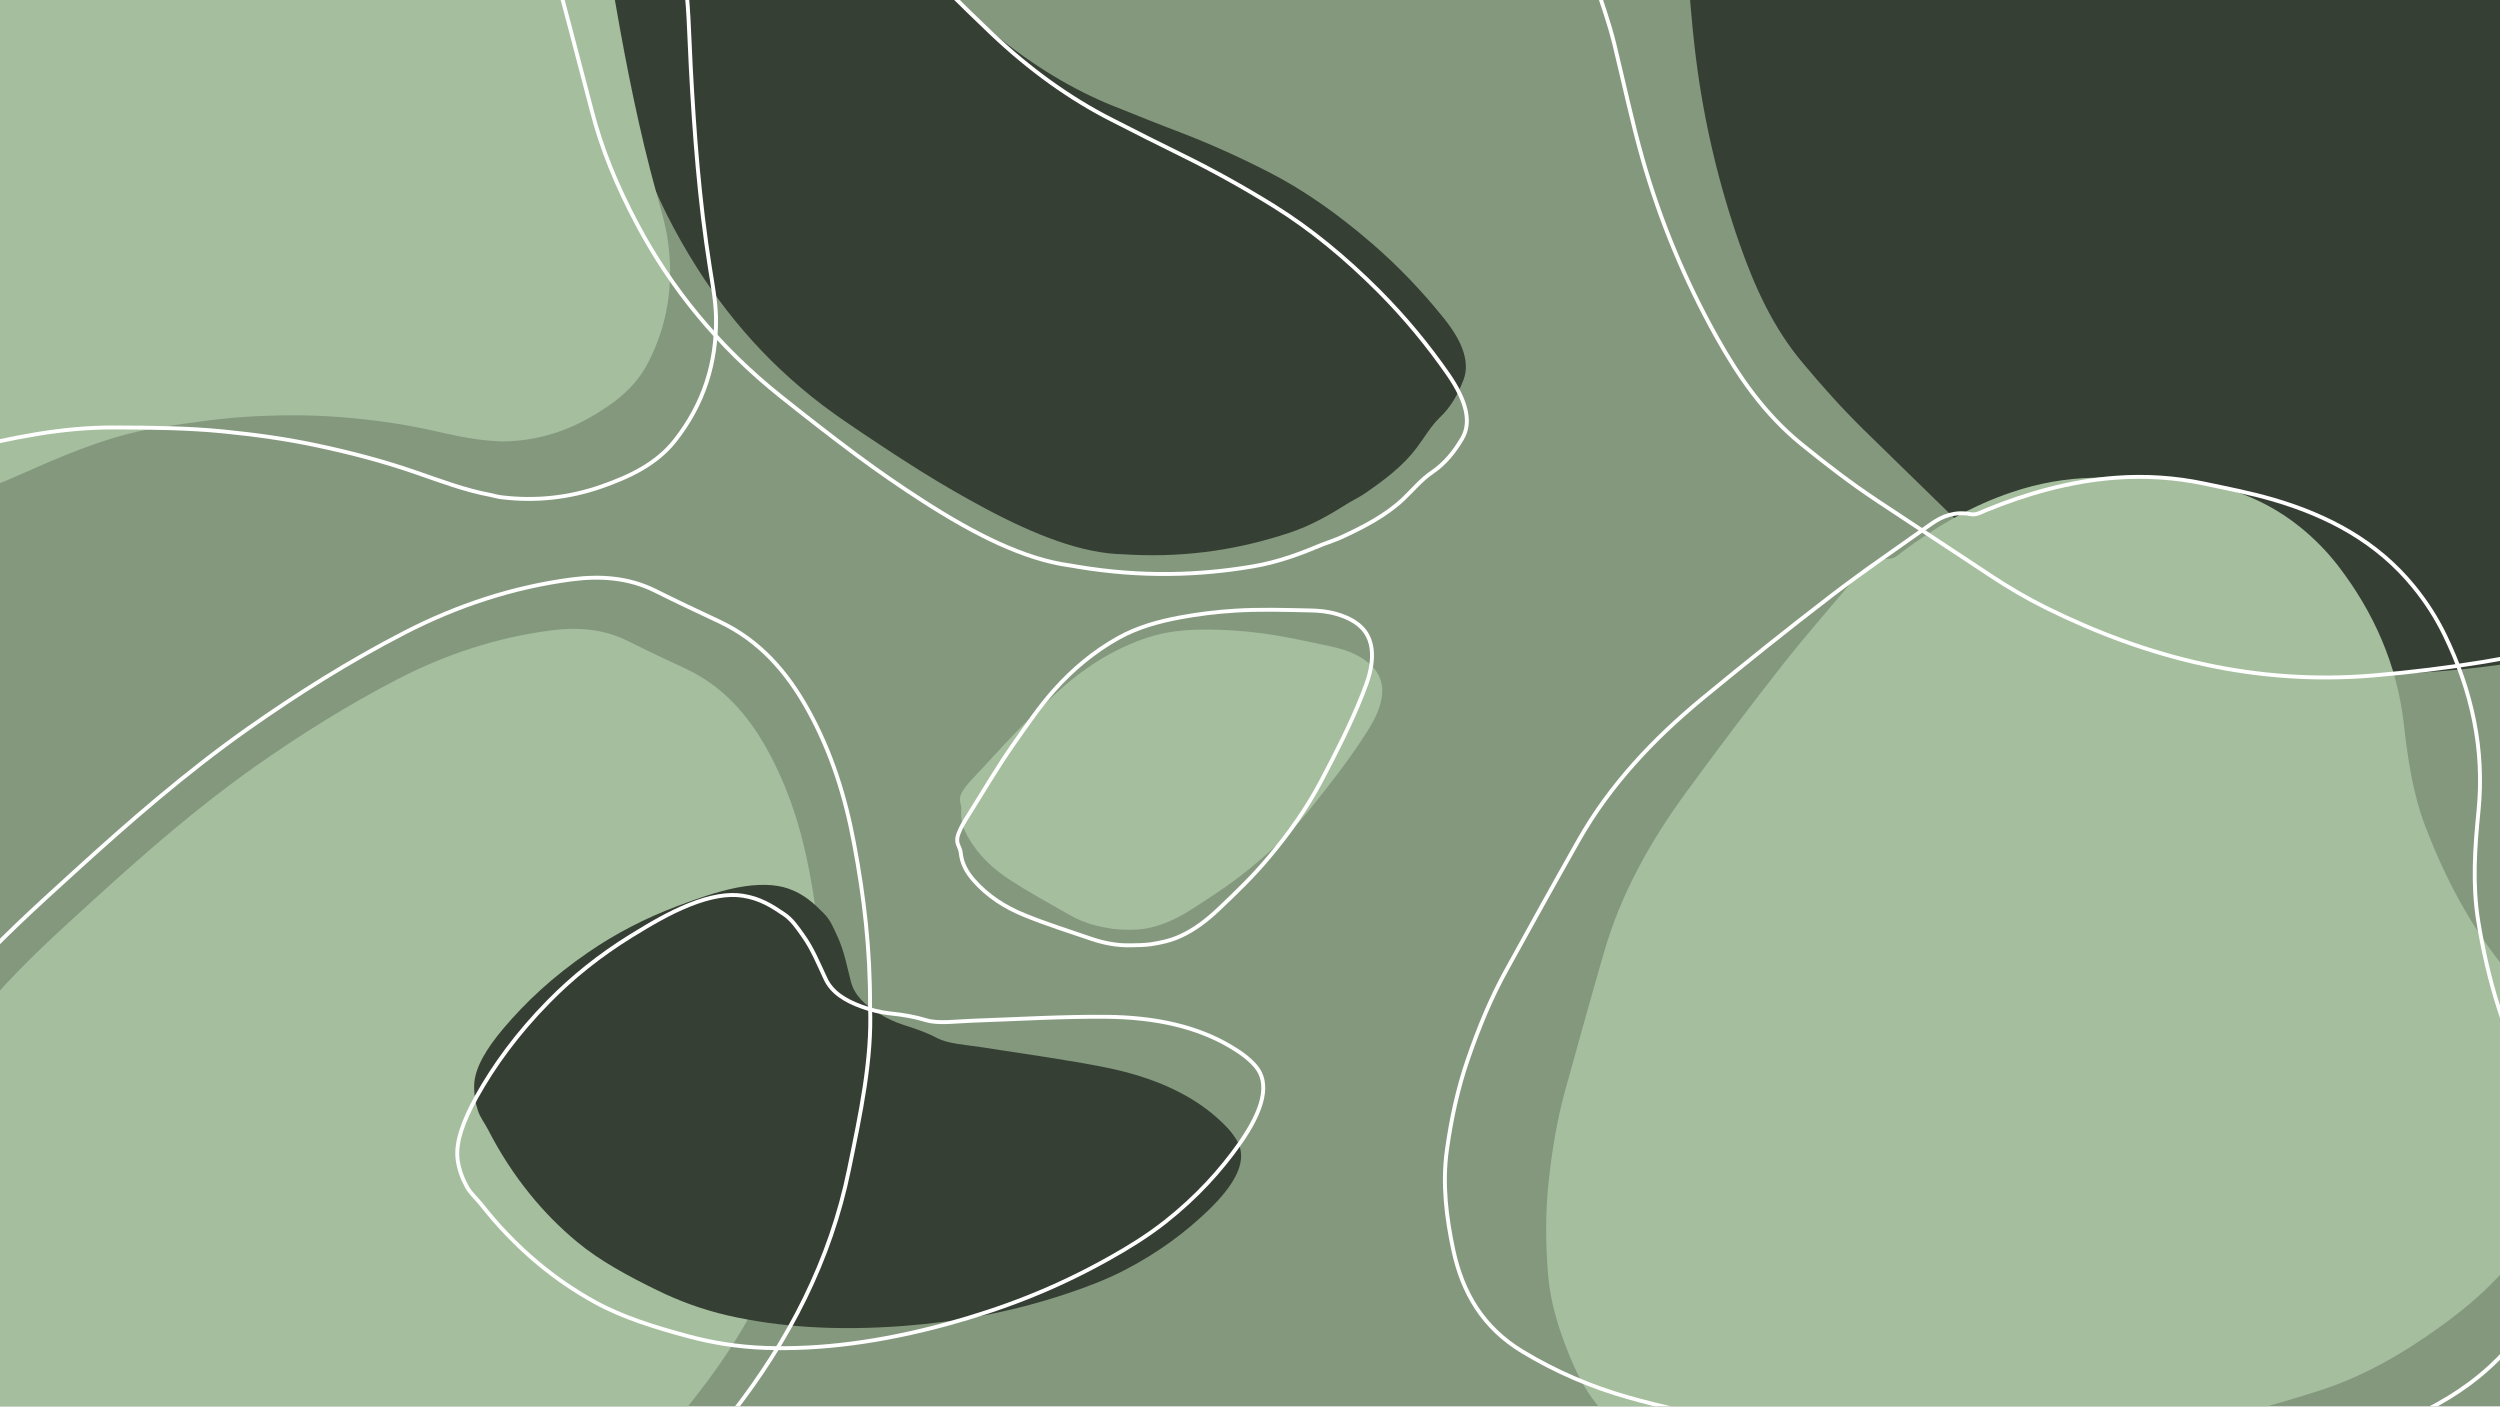
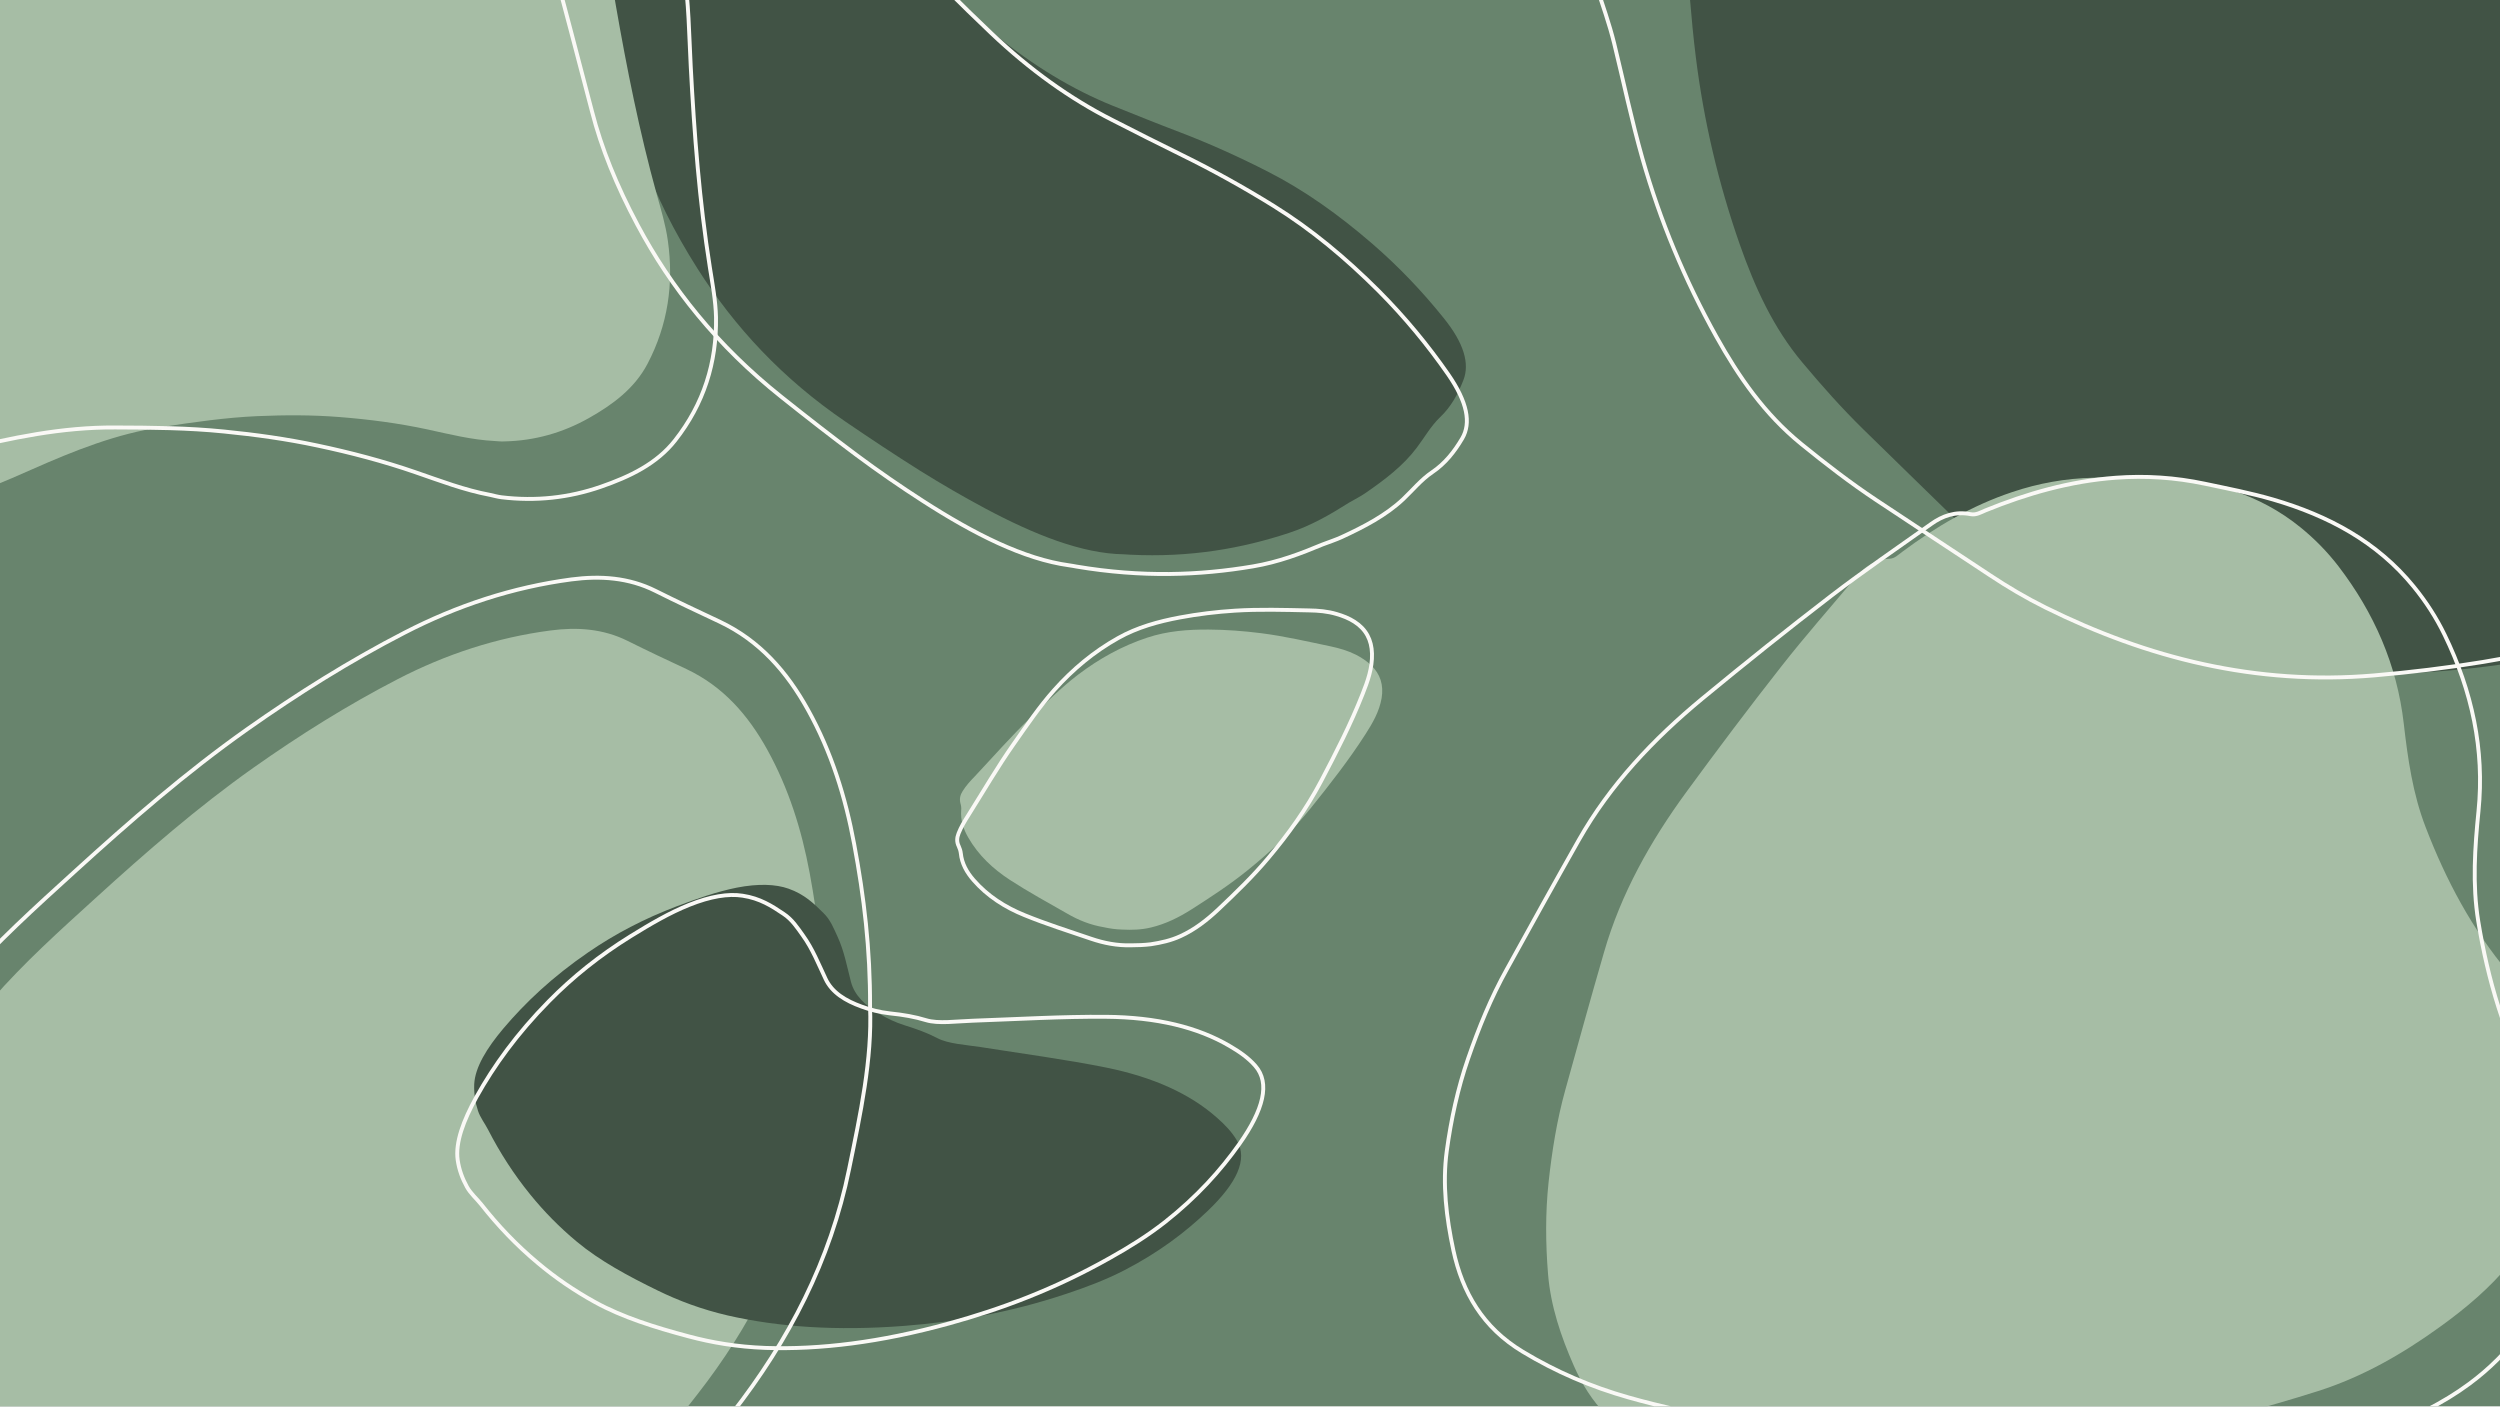
<svg xmlns="http://www.w3.org/2000/svg" xmlns:xlink="http://www.w3.org/1999/xlink" version="1.1" id="Layer_1" x="0px" y="0px" viewBox="0 0 1920 1080" style="enable-background:new 0 0 1920 1080;" xml:space="preserve">
  <style type="text/css">
- 	.st0{fill:#84987E;}
- 	.st1{clip-path:url(#SVGID_00000139258847964739165870000013123805348905870505_);}
- 	.st2{fill:#A5BE9E;}
- 	.st3{fill:#363F34;}
- 	.st4{fill:none;stroke:#FFFFFF;stroke-width:3;stroke-miterlimit:10;}
+ 	.st0{display:none;}
+ 	.st1{display:inline;}
+ 	.st2{fill:#D0DCC7;}
+ 	.st3{fill:#A6BDA5;}
+ 	.st4{display:inline;fill:#68846D;}
+ 	.st5{display:inline;fill:#415345;}
+ 	.st6{display:inline;fill:#EBEDE2;}
+ 	.st7{display:inline;fill:#FAF9F6;}
+ 	.st8{fill:#68846D;}
+ 	.st9{clip-path:url(#SVGID_00000101063690987461292070000009374343317798854840_);}
+ 	.st10{fill:#415345;}
+ 	.st11{fill:none;stroke:#FAF9F6;stroke-width:3;stroke-miterlimit:10;}
</style>
-   <g id="Vetores">
-     <g id="BG_00000126298053143673215640000008129802544689481620_">
-       <rect class="st0" width="1920" height="1080" />
+   <g id="Paleta" class="st0">
+     <g class="st1">
+       <rect x="2729.3" y="182" class="st2" width="91" height="91" />
+     </g>
+     <g class="st1">
+       <rect x="2729.3" y="273" class="st3" width="91" height="91" />
+     </g>
+     <rect x="2729.3" y="364" class="st4" width="91" height="91" />
+     <rect x="2729.3" y="455" class="st5" width="91" height="91" />
+     <rect x="2729.6" y="91" class="st6" width="91" height="91" />
+     <rect x="2729.3" class="st7" width="91" height="91" />
+   </g>
+   <g id="Vetores_00000009554608889600018870000013074079077260079777_">
+     <g id="BG_00000164480496075012615370000006846032780829640330_">
+       <rect class="st8" width="1920" height="1080" />
    </g>
    <g>
      <g>
        <defs>
          <rect id="SVGID_1_" width="1920" height="1080" />
        </defs>
-         <clipPath id="SVGID_00000093164841022236853100000009502511218945033888_">
+         <clipPath id="SVGID_00000062892560639235096730000002001362826505599656_">
          <use xlink:href="#SVGID_1_" style="overflow:visible;" />
        </clipPath>
-         <g style="clip-path:url(#SVGID_00000093164841022236853100000009502511218945033888_);">
-           <path class="st2" d="M632.8,784.5c1.5,36.9-6.8,75.5-14.7,114.3c-13.1,64.2-42.4,120.6-82.3,171.8      c-27.4,35.1-54.9,70-87.7,100.4c-42.7,39.6-87.7,76-139.2,103.8c-18.7,10.1-38.5,16.7-58.9,22.6c-31.6,9.1-63.1,18.6-95.2,25.9      c-18.4,4.2-37.1,5.8-55.7,7.6c-20.4,2-40.8,2.8-61.4,0.9c-32-3-59.7-15.4-82.7-37.6c-29.6-28.6-50.5-62.9-63-102.2      c-10.8-33.9-19.1-68.4-25.3-103.4c-3.7-20.8-3.2-42,1.1-62.9c0.9-4.5,1.8-9.2,4.2-13.2c4.3-7.4,6.2-15.2,7.2-23.7      c3.1-26.6,11.9-51.6,21.9-76.3C-76.9,858.3-44,811.2-5.9,767.3c24.4-28,51.8-52.6,79.2-77.5c38.9-35.4,78.5-69.9,121.5-100.3      c35.4-25,72.1-48,110.6-67.9c36.9-19.1,76.1-32,117.4-37.4c20.3-2.7,40.3-1.4,59.2,8c15,7.5,30.1,14.6,45.3,21.7      c28.1,13.3,47.2,35.2,62,61.9c16.4,29.7,26.3,61.3,32.5,94.5C628.6,707.2,633,744,632.8,784.5z" />
-           <path class="st3" d="M1036.1,386c-14.2,9-28.9,17.6-46.2,23.3c-36.1,11.9-75.7,19-122.1,16.7c-1.6-0.1-3.3-0.2-4.8-0.3      c-32-0.5-68.5-15-106.7-35.4c-16.6-8.9-33.2-18.5-49.7-28.8c-19.1-12-38.1-24.6-57-37.5C601,291,564,251,535.5,206      c-17.8-28.1-31.5-55.6-41-82.2c-14-39.5-28.5-79.1-42.8-118.7c-14.8-40.8-23.8-79.4-27.2-115.8c-3.4-36-8.3-72.8-10.9-108.5      c-2.3-30.5-0.7-58.8,4.2-85.2c2.4-13.2,4.8-26.4,7.1-39.7c3.1-18.2,9.7-33.8,21.3-45.5c7.1-7.2,15.7-12.9,27.4-15.5      c19.7-4.4,45.3,9.7,64.5,35.7c7.9,10.6,12.7,20.9,16.3,30.9c9.8,27.3,17.7,53.9,21.3,78.9c5.8,40.4,22.9,83.6,51.2,129.5      C646.2-98.4,669-67,696-36.3c20.3,23.1,44,43,67.9,62.6c29.6,24.2,59.9,42.5,90.9,55c17.3,6.9,34.5,13.9,51.7,20.4      c22.2,8.5,44.5,18.5,67.2,30.1c28.1,14.3,54.4,33.1,80,55.2c20.6,17.8,38.7,36.9,55,57.2c15.7,19.4,20.1,35.1,15.2,47.7      c-4.2,10.9-9.7,20.8-17.9,28.5c-7.1,6.8-12,15.6-17.9,23.4c-10.5,14-24.6,24.6-39.2,34.7C1044.9,381.3,1040.4,383.5,1036.1,386z      " />
-           <path class="st2" d="M379.9,338.7c-17.6-0.9-34.6-5.2-51.6-8.9c-22.3-4.8-44.7-7.7-67.4-9.5c-21.1-1.7-42.3-1.6-63.4-0.7      c-24.3,1.1-48.4,4.6-72.4,8.2c-35.5,5.2-68.3,18.4-100.8,32.8c-40.1,17.9-81.1,33.5-124,43.6c-13.7,3.2-27.7,5-41.9,5      c-18.1,0-33.2-6.8-45.1-20.4c-3.7-4.2-5.1-9.3-6.8-14.6c-4.1-13-2-25.6,0.7-38.3c0.3-1.5,0.7-3.1,1-4.7      c7.9-41.6,19.8-82.2,31.8-122.7c12.3-41.6,33.7-78.3,60.7-112.1c28.1-35.3,59-68,91.4-99.3c30-28.9,61.9-55.6,95.3-80.4      c16.8-12.5,35.3-22.4,53.5-32.8c33.6-19.2,68.3-36.2,103.2-52.9c16.6-7.9,33.3-16,51.4-19.9c24.4-5.3,48.8-4.8,72.8,2.1      c20.6,5.9,37,18.1,50,34.9c19.9,25.5,32.5,54.5,41,85.5c6.3,23.1,9.5,46.7,13.6,70.2c8.5,48.8,18.2,97.4,31.4,145.2      c3.3,11.8,6.9,23.6,8.6,35.8c4.7,33.1,0,64.8-15.6,94.6c-10,19-26.7,31.3-44.9,41.6c-20.2,11.4-41.8,17.5-65,18      C384.8,339.2,382.3,338.8,379.9,338.7z" />
-           <path class="st3" d="M1989.6-35.2c18.6,0,37.1,0,55.7,0c64.7,0,124.3,18.1,179.8,50.8c27.2,16.1,53.3,33.7,75.1,57      c21.8,23.4,36.5,50.6,42.4,81.9c6.4,34.4,0,67.3-15.1,98.4c-14.4,29.5-32.7,56.6-53.9,81.6c-26.4,31.2-56.1,59.3-88.6,84.2      c-28.5,21.9-61,36.5-94.5,48.9c-58.7,21.8-119.1,36.4-181.1,44.3c-50.6,6.4-101.4,7.4-152.2,4.3c-82.7-5-154.9-37.5-220.2-86.9      c-12.4-9.4-24.1-19.7-35.3-30.6c-23.6-23.1-47.3-46-70.9-69.2c-16.4-16.1-31.7-33.3-46.5-51c-22.6-26.9-36.7-58.2-48.2-90.9      c-16.3-46.7-27.6-94.5-33.7-143.7c-3.8-30.2-5.6-60.5-8.3-90.8c-1.4-15.5-4.3-30.8-6.7-46.2c-4.3-27.1-2.8-54.1,2.2-80.8      c8.6-46.7,18.8-93,35.3-137.7c12.9-35.2,31.3-67.2,55.7-95.7c15.4-18,33.1-33,54.6-43.2c43-20.4,87-38.2,133.7-48.3      c38.4-8.4,77.1-15.9,116.8-12.6c3.7,0.3,7.4,0,10.9-1.4c22.3-8.8,43.8-4.7,64.7,4.8c13.9,6.4,26.3,15.1,37.7,25.5      c22.5,20.5,32.8,46.2,33.5,76.2c0.7,27.2-4.9,53.8-9.2,80.5c-6.2,38.3-24.9,71.1-43.6,104.1c-9.1,16.1-18.8,31.9-28,48.1      c-19.6,34.5-15.7,68.3,3.5,101.4c4.3,7.4,11,11.9,18.9,14.8c25.9,9.3,52.7,15.2,80.1,18C1899.1-35.2,1944.4-36.1,1989.6-35.2z" />
-           <path class="st2" d="M1424.2,1125c-24.2,0-48.4,0.8-72.6-0.2c-27.2-1.2-53.8-6.1-79.8-14.8c-31-10.4-50.4-32.2-63.1-61.1      c-9.9-22.5-17.8-45.8-19.8-70.4c-1.9-23.4-2.1-46.9,0.4-70.4c2.6-24,6.4-47.9,12.9-71.2c9.8-35.2,19.5-70.5,29.7-105.6      c13-45.1,35.7-85.4,63.2-123c23.8-32.5,48-64.7,72.9-96.4c18.4-23.5,38.2-45.9,57.4-68.8c6.7-8,14.9-13.5,25.8-14      c3.9-0.1,6.6-3,9.6-5.2c26-19.4,53.7-35.7,84.6-46c20.2-6.8,40.9-10.5,62.2-11c16.4-0.4,32.8-1.2,49.3-0.3      c40.5,2.1,78.1,12.5,110.1,38.6c10.7,8.7,20.3,18.5,28.8,29.5c27.5,35.9,45.1,75.8,50.3,121.1c3.1,26.9,6.9,53.9,16.8,79.5      c15.5,40.4,35.5,78.1,63.4,111.5c15.7,18.9,29.9,38.7,38.5,62.2c7.6,20.8,9.2,41.8,5.5,63.4c-6.1,36.1-19.3,69.2-42.5,97.7      c-15.3,18.8-33.9,34.5-53.6,48.7c-29,21-59.8,38.7-94.1,49.6c-40.9,13-82.5,23.8-124.5,32.5c-22.6,4.7-45.1,10.2-68.1,13.2      c-24.2,3.2-48.4,6.9-72.8,9.3C1484.7,1126.4,1454.4,1124.3,1424.2,1125z" />
-           <path class="st2" d="M847.7,712.1c-10.2-1.7-19.4-5.4-28-10.4c-14.9-8.5-29.9-16.7-44.2-26c-13-8.5-24.1-18.9-31.9-32.5      c-3.7-6.4-6-13.3-5.4-21c0.2-1.8-0.1-3.6-0.6-5.3c-0.9-3.5-0.1-6.5,1.7-9.3c2.6-4.2,5.9-7.8,9.3-11.3      c14.2-15.1,27.8-30.7,42.7-45c11.9-11.4,23.5-23.1,36.6-33.1c16.2-12.3,33.8-22.1,53.2-28.5c15.4-5.1,31.2-6.3,47.2-6.2      c13.5,0.1,26.9,1.1,40.3,2.8c18,2.3,35.6,6.4,53.3,10.1c6.6,1.4,13.2,3.3,19.4,6.4c4.3,2.2,8.2,4.8,11.6,8      c7.3,6.9,9.8,15.4,8.2,25.3c-1.8,10.4-6.9,19.2-12.5,27.9c-12.7,19.8-27.2,38.3-41.9,56.6c-14.3,17.9-30.8,33.5-48.7,47.9      c-13.6,11-28.2,20.5-42.9,29.9c-9.6,6.1-19.8,11.2-31.1,13.9c-7.4,1.8-14.8,2-22.3,1.6C857,713.8,852.2,713.1,847.7,712.1z" />
-           <path class="st3" d="M643.3,719.5c5,10.8,7.2,22.8,10.2,34.4c2.7,10.6,11.1,18.4,22,24.8c5.8,3.4,12,6.5,19.5,8.8      c9,2.8,17.5,5.9,24.9,9.8c8.4,4.4,21.8,5.1,33.6,6.9c32.2,5.1,65.3,9.5,96.1,15.7c36.4,7.4,64.4,20.3,84.8,38.3      c6.2,5.4,11.7,11.1,15.6,17.8c8.5,14.5-0.3,32.7-22.3,53.8c-17.2,16.5-37.8,32.1-64.1,45.7c-14.5,7.5-29.5,13.1-44.8,18.2      c-44.7,14.9-85.4,21.5-124.6,24.6c-52.1,4-96.6,0.8-135.2-8c-20.2-4.7-37.7-11.3-53.7-19.1c-23-11.2-44.8-23-62.2-37.5      c-13.5-11.2-25.3-23.3-35.7-36.1c-12.8-15.7-23.5-32.4-32.5-49.9c-2.5-4.9-6.1-9.4-7.8-14.6c-2.1-6.4-3.2-13.2-2.9-20.5      c0.7-13,9.6-27.5,22.3-42.6c16.9-20,37.8-39.8,65.4-58.7c20.5-14.1,42.9-25.8,67.9-35.3c15.6-5.9,31-11.3,46.1-14.3      c16.5-3.2,29.8-2.7,39.7,0.8c12.2,4.3,19.6,11.5,26.8,18.7C637.8,706.4,640.3,713,643.3,719.5z" />
-           <path class="st4" d="M376.5,380.1c-19.8-3.7-38.5-10.9-57.4-17.4c-24.6-8.5-49.7-15.1-75.2-20.5c-23.8-5.1-47.8-8.4-71.9-10.8      c-27.7-2.8-55.6-3-83.4-3.1c-41.1-0.3-80.3,8-119.2,17.6c-48.2,12-96.9,21.5-147.1,25c-16.1,1.1-32.2,0.7-48.3-1.5      c-20.6-2.9-36.7-12.3-48.3-28.1c-3.6-4.9-4.5-10.4-5.6-16.1c-2.7-14,1.4-26.6,6.4-39.3c0.6-1.5,1.3-3.1,1.8-4.6      c15-41.5,34.4-81.3,53.8-121c20-40.8,49.6-75.1,85.1-105.4C-95.7,23.1-56-5.7-14.6-32.6C23.7-57.5,63.7-79.8,105.3-100      c20.9-10.1,43.3-17.4,65.5-25.1c40.9-14.3,82.8-26.3,124.8-37.8c20-5.5,40.1-11.1,61.2-12.2c28.5-1.6,56.1,2.9,82.4,13.8      c22.5,9.3,39.4,24.5,51.8,43.9c18.9,29.4,29,61.2,34.2,94.4c3.8,24.7,4,49.5,5.3,74.3c2.7,51.5,6.6,103,14.7,154.2      c2,12.7,4.4,25.4,4.7,38.1c0.6,34.8-9.4,66.6-31.4,94.6c-14.1,18-34.8,27.9-57,35.6c-24.5,8.5-50,11.3-76.4,8.1      C382,381.5,379.3,380.7,376.5,380.1z" />
-           <path class="st4" d="M1327.5,1091.8c-25.7-6.1-51.6-11.4-76.9-18.6c-28.6-8.1-55.7-19.7-81.3-35.2      c-30.5-18.4-46.1-45.3-53.1-77.7c-5.4-25.3-8.5-50.8-5.1-76.2c3.3-24.2,8.4-48,16.4-71.1c8.2-23.7,17.6-46.8,29.8-68.7      c18.3-33.2,36.6-66.3,55.3-99.3c24-42.3,57.2-77.4,94.8-108.5c32.6-26.9,65.6-53.3,99.1-79c24.9-19.1,50.9-36.8,76.5-55      c8.9-6.4,18.8-9.9,30.5-7.6c4.2,0.8,7.7-1.4,11.3-2.9c31.9-13,65-22.5,100.1-25.1c22.9-1.7,45.8-0.2,68.4,4.6      c17.5,3.7,35.1,7.1,52.3,12.1c42.5,12.4,80,32.4,108.1,66.9c9.4,11.5,17.4,23.9,23.8,37.1c21,43.3,30.7,88,26,135.2      c-2.8,28-4.8,56.3-0.2,84.7c7.3,44.8,20,88,42,128.9c12.4,23,23,46.7,26.8,72.7c3.4,22.9,0.3,44.6-8.4,65.5      c-14.6,35-36.2,65.2-67.2,88.1c-20.5,15.2-43.8,26.3-67.8,35.7c-35.5,13.9-72.2,24-111,26.3c-46.3,2.8-92.8,3.2-139.4,1.3      c-25.1-1-50.2-1.1-75.2-3.9c-26.4-2.9-52.9-5.3-79.3-8.9C1391.2,1108.6,1359.7,1098.8,1327.5,1091.8z" />
-           <path class="st4" d="M1015.6,418.2c-16.7,7-33.8,13.5-53.4,16.8c-40.9,6.9-85.1,8.6-135.6,0.1c-1.8-0.3-3.5-0.7-5.3-0.9      c-35-4.8-73.1-24.1-112.4-49.4c-17.1-11-34.1-22.7-50.9-35.2c-19.5-14.5-38.7-29.5-57.9-44.8c-49.1-39.1-84.7-83.7-110.5-132.1      c-16.1-30.2-27.8-59.2-34.9-86.9c-10.6-41-21.6-82.1-32.5-123.2c-11.2-42.4-16.4-81.8-15.7-118.4c0.7-36.1-0.2-73.2,1.2-108.9      c1.2-30.5,6.4-58.3,15-83.8c4.3-12.7,8.5-25.5,12.6-38.3c5.6-17.6,14.7-32.1,28.9-42.2c8.7-6.2,18.8-10.7,31.8-11.7      c22.1-1.7,48.4,15.7,66.3,44c7.3,11.6,11.3,22.4,14,32.8c7.4,28.3,12.8,55.8,13.7,81c1.5,40.7,14.9,85.8,40.2,135.1      c17.5,34,38.6,68.2,64.4,102.2c19.5,25.6,42.9,48.5,66.7,71.1c29.5,28,60.4,50.2,92.8,66.6c18,9.2,36.1,18.4,54.1,27.2      c23.2,11.4,46.5,24.3,69.9,38.8c29,18,55.5,40.1,80.8,65.4c20.3,20.4,37.8,41.7,53.3,64c14.8,21.4,17.7,37.4,10.8,49.2      c-6,10.2-13.2,19.3-23,25.9c-8.6,5.8-15,13.8-22.4,20.8c-13.2,12.4-29.9,21.1-47.2,29.1C1025.8,414.6,1020.6,416.3,1015.6,418.2      z" />
-           <path class="st4" d="M2000.8-61.6c20.3-2.8,40.5-5.7,60.8-8.5c70.7-10,138.2-1.2,203.4,22.6c32,11.7,62.9,25,89.9,44.8      c27,19.7,46.8,44.3,57.6,74.4c11.8,33,9.3,66.5-2.9,99.5c-11.6,31.3-27.9,61-47.5,88.8c-24.5,34.8-53,67.1-85,96.8      c-28.1,26-61.6,45.4-96.4,62.8c-61,30.5-125,54.2-191.6,71.5c-54.3,14.1-109.7,22.8-165.6,27.6c-91,7.8-174.3-13.3-252.5-52.1      c-14.9-7.4-29.1-15.8-42.8-24.9c-28.9-19.2-58.1-38.2-87-57.5c-20.2-13.4-39.2-28.1-57.8-43.2c-28.4-23.1-48.2-51.9-65.2-82.4      c-24.3-43.6-43.2-89.1-56.8-136.8c-8.3-29.3-14.5-58.9-21.7-88.4c-3.7-15.1-9-29.8-13.8-44.6c-8.4-26.1-10.6-53-8.9-80.2      c3-47.4,7.6-94.8,19.4-141.5c9.2-36.7,24.8-71.2,47.5-103c14.3-20.1,31.6-37.7,53.6-51.1c44.1-26.8,89.7-51.1,139.2-68.2      c40.8-14.1,81.9-27.6,125.8-30.3c4.1-0.3,8.1-1.1,11.8-3c23.2-12.1,47.2-11.4,71.3-5.2c16,4.1,30.8,10.9,44.7,19.4      c27.4,16.8,42.2,40.6,47.1,70.1c4.5,26.8,2.2,53.9,1.2,80.9c-1.4,38.8-17.3,74.1-33.1,109.5c-7.7,17.3-16.1,34.4-23.9,51.8      c-16.7,37.1-7.6,69.8,17.9,99.7c5.7,6.6,13.6,10.1,22.7,11.7c29.6,5.2,59.6,7,89.9,5.5C1901.9-47.7,1951.2-55.5,2000.8-61.6z" />
-           <path class="st4" d="M668.2,773.1c1.7,40.3-7.4,82.5-16.1,124.8c-14.3,70.2-46.3,131.7-89.9,187.6      c-29.9,38.3-60,76.4-95.8,109.6c-46.6,43.2-95.8,82.9-152,113.4c-20.4,11.1-42.1,18.3-64.3,24.6c-34.5,9.9-68.9,20.3-103.9,28.3      c-20,4.6-40.5,6.3-60.8,8.3c-22.3,2.2-44.6,3-67,0.9c-35-3.2-65.2-16.8-90.3-41.1c-32.4-31.2-55.2-68.7-68.8-111.5      c-11.8-37-20.8-74.7-27.6-112.9c-4.1-22.8-3.5-45.8,1.2-68.7c1-4.9,2-10,4.6-14.4c4.8-8,6.8-16.7,7.8-25.9      c3.3-29.1,13.1-56.3,23.9-83.3c23.9-59.3,59.8-110.7,101.5-158.6c26.6-30.5,56.6-57.5,86.5-84.7      c42.5-38.7,85.7-76.3,132.7-109.5c38.7-27.3,78.7-52.4,120.8-74.1c40.3-20.8,83-34.9,128.1-40.9c22.2-2.9,44-1.5,64.6,8.8      c16.3,8.2,32.9,15.9,49.4,23.7c30.6,14.5,51.5,38.4,67.7,67.6c18,32.4,28.8,67,35.5,103.2C663.6,688.7,668.4,729,668.2,773.1z" />
-           <path class="st4" d="M616.7,718.5c7.3,10.1,12,22,17.4,33.4c4.9,10.4,15.2,16.7,27.7,21.2c6.6,2.4,13.7,4.3,21.8,5.2      c9.9,1,19.2,2.6,27.6,5.2c9.5,2.9,23.5,0.8,36,0.4c34.2-1.2,69.2-3.3,102.2-3c39,0.3,70.5,8,95.1,22.5      c7.4,4.3,14.3,9.1,19.6,15.2c11.6,13.2,6.2,33.8-12.2,59.9c-14.5,20.5-32.6,40.6-57,59.9c-13.5,10.6-27.8,19.5-42.5,27.7      c-43.1,24.3-83.7,39.3-123.5,50.3c-52.9,14.6-99.4,20.2-141,18.8c-21.8-0.8-41.2-4.1-59.1-8.9c-25.9-6.9-50.8-14.7-71.7-26.2      c-16.1-8.9-30.7-18.9-44-30.1c-16.3-13.6-30.7-28.7-43.5-45c-3.6-4.5-8.2-8.4-11-13.5c-3.4-6.2-6-12.9-7.1-20.6      c-1.9-13.5,4.4-30.3,14.4-48.4c13.4-24,31-48.5,55.7-73.6c18.3-18.6,39-35.2,62.9-50c14.9-9.2,29.7-17.9,44.7-23.9      c16.4-6.6,30.1-8.8,41.1-7.1c13.4,2,22.5,7.9,31.4,13.9C608.4,706.2,612.4,712.5,616.7,718.5z" />
-           <path class="st4" d="M868.8,726c-10.9,0.3-21-1.7-31-5.1c-17-5.8-34.1-11.2-50.8-18c-15.1-6.1-28.6-14.7-39.4-27.1      c-5.1-5.9-8.9-12.5-9.7-20.5c-0.2-1.8-0.8-3.7-1.6-5.4c-1.7-3.4-1.4-6.6-0.1-9.9c1.9-4.8,4.5-9.2,7.3-13.6      c11.6-18.4,22.5-37.2,35-55c9.9-14.1,19.6-28.5,31.1-41.4c14.2-15.9,30.4-29.5,49.2-40c14.8-8.3,30.9-12.7,47.4-15.8      c13.9-2.6,28-4.3,42.1-5.2c19-1.2,38-0.6,57-0.2c7.1,0.1,14.3,0.7,21.3,2.8c4.8,1.4,9.4,3.2,13.6,5.9      c8.9,5.7,13.2,13.9,13.5,24.5c0.3,11.1-3.3,21.2-7.3,31.2c-9.1,23-20.3,44.9-31.8,66.7c-11.2,21.3-25.1,40.7-40.6,59.1      c-11.8,14.1-25,26.8-38.3,39.4c-8.7,8.2-18.2,15.6-29.2,20.6c-7.2,3.3-14.8,5-22.7,6.2C878.8,725.8,873.7,726,868.8,726z" />
+         <g style="clip-path:url(#SVGID_00000062892560639235096730000002001362826505599656_);">
+           <path class="st3" d="M632.8,784.5c1.5,36.9-6.8,75.5-14.7,114.3c-13.1,64.2-42.4,120.6-82.3,171.8      c-27.4,35.1-54.9,70-87.7,100.4c-42.7,39.6-87.7,76-139.2,103.8c-18.7,10.1-38.5,16.7-58.9,22.6c-31.6,9.1-63.1,18.6-95.2,25.9      c-18.4,4.2-37.1,5.8-55.7,7.6c-20.4,2-40.8,2.8-61.4,0.9c-32-3-59.7-15.4-82.7-37.6c-29.6-28.6-50.5-62.9-63-102.2      c-10.8-33.9-19.1-68.4-25.3-103.4c-3.7-20.8-3.2-42,1.1-62.9c0.9-4.5,1.8-9.2,4.2-13.2c4.3-7.4,6.2-15.2,7.2-23.7      c3.1-26.6,11.9-51.6,21.9-76.3C-76.9,858.3-44,811.2-5.9,767.3c24.4-28,51.8-52.6,79.2-77.5c38.9-35.4,78.5-69.9,121.5-100.3      c35.4-25,72.1-48,110.6-67.9c36.9-19.1,76.1-32,117.4-37.4c20.3-2.7,40.3-1.4,59.2,8c15,7.5,30.1,14.6,45.3,21.7      c28.1,13.3,47.2,35.2,62,61.9c16.4,29.7,26.3,61.3,32.5,94.5C628.6,707.2,633,744,632.8,784.5z" />
+           <path class="st10" d="M1036.1,386c-14.2,9-28.9,17.6-46.2,23.3c-36.1,11.9-75.7,19-122.1,16.7c-1.6-0.1-3.3-0.2-4.8-0.3      c-32-0.5-68.5-15-106.7-35.4c-16.6-8.9-33.2-18.5-49.7-28.8c-19.1-12-38.1-24.6-57-37.5C601,291,564,251,535.5,206      c-17.8-28.1-31.5-55.6-41-82.2c-14-39.5-28.5-79.1-42.8-118.7c-14.8-40.8-23.8-79.4-27.2-115.8c-3.4-36-8.3-72.8-10.9-108.5      c-2.3-30.5-0.7-58.8,4.2-85.2c2.4-13.2,4.8-26.4,7.1-39.7c3.1-18.2,9.7-33.8,21.3-45.5c7.1-7.2,15.7-12.9,27.4-15.5      c19.7-4.4,45.3,9.7,64.5,35.7c7.9,10.6,12.7,20.9,16.3,30.9c9.8,27.3,17.7,53.9,21.3,78.9c5.8,40.4,22.9,83.6,51.2,129.5      C646.2-98.4,669-67,696-36.3c20.3,23.1,44,43,67.9,62.6c29.6,24.2,59.9,42.5,90.9,55c17.3,6.9,34.5,13.9,51.7,20.4      c22.2,8.5,44.5,18.5,67.2,30.1c28.1,14.3,54.4,33.1,80,55.2c20.6,17.8,38.7,36.9,55,57.2c15.7,19.4,20.1,35.1,15.2,47.7      c-4.2,10.9-9.7,20.8-17.9,28.5c-7.1,6.8-12,15.6-17.9,23.4c-10.5,14-24.6,24.6-39.2,34.7C1044.9,381.3,1040.4,383.5,1036.1,386z      " />
+           <path class="st3" d="M379.9,338.7c-17.6-0.9-34.6-5.2-51.6-8.9c-22.3-4.8-44.7-7.7-67.4-9.5c-21.1-1.7-42.3-1.6-63.4-0.7      c-24.3,1.1-48.4,4.6-72.4,8.2c-35.5,5.2-68.3,18.4-100.8,32.8c-40.1,17.9-81.1,33.5-124,43.6c-13.7,3.2-27.7,5-41.9,5      c-18.1,0-33.2-6.8-45.1-20.4c-3.7-4.2-5.1-9.3-6.8-14.6c-4.1-13-2-25.6,0.7-38.3c0.3-1.5,0.7-3.1,1-4.7      c7.9-41.6,19.8-82.2,31.8-122.7c12.3-41.6,33.7-78.3,60.7-112.1c28.1-35.3,59-68,91.4-99.3c30-28.9,61.9-55.6,95.3-80.4      c16.8-12.5,35.3-22.4,53.5-32.8c33.6-19.2,68.3-36.2,103.2-52.9c16.6-7.9,33.3-16,51.4-19.9c24.4-5.3,48.8-4.8,72.8,2.1      c20.6,5.9,37,18.1,50,34.9c19.9,25.5,32.5,54.5,41,85.5c6.3,23.1,9.5,46.7,13.6,70.2c8.5,48.8,18.2,97.4,31.4,145.2      c3.3,11.8,6.9,23.6,8.6,35.8c4.7,33.1,0,64.8-15.6,94.6c-10,19-26.7,31.3-44.9,41.6c-20.2,11.4-41.8,17.5-65,18      C384.8,339.2,382.3,338.8,379.9,338.7z" />
+           <path class="st10" d="M1989.6-35.2c18.6,0,37.1,0,55.7,0c64.7,0,124.3,18.1,179.8,50.8c27.2,16.1,53.3,33.7,75.1,57      c21.8,23.4,36.5,50.6,42.4,81.9c6.4,34.4,0,67.3-15.1,98.4c-14.4,29.5-32.7,56.6-53.9,81.6c-26.4,31.2-56.1,59.3-88.6,84.2      c-28.5,21.9-61,36.5-94.5,48.9c-58.7,21.8-119.1,36.4-181.1,44.3c-50.6,6.4-101.4,7.4-152.2,4.3c-82.7-5-154.9-37.5-220.2-86.9      c-12.4-9.4-24.1-19.7-35.3-30.6c-23.6-23.1-47.3-46-70.9-69.2c-16.4-16.1-31.7-33.3-46.5-51c-22.6-26.9-36.7-58.2-48.2-90.9      c-16.3-46.7-27.6-94.5-33.7-143.7c-3.8-30.2-5.6-60.5-8.3-90.8c-1.4-15.5-4.3-30.8-6.7-46.2c-4.3-27.1-2.8-54.1,2.2-80.8      c8.6-46.7,18.8-93,35.3-137.7c12.9-35.2,31.3-67.2,55.7-95.7c15.4-18,33.1-33,54.6-43.2c43-20.4,87-38.2,133.7-48.3      c38.4-8.4,77.1-15.9,116.8-12.6c3.7,0.3,7.4,0,10.9-1.4c22.3-8.8,43.8-4.7,64.7,4.8c13.9,6.4,26.3,15.1,37.7,25.5      c22.5,20.5,32.8,46.2,33.5,76.2c0.7,27.2-4.9,53.8-9.2,80.5c-6.2,38.3-24.9,71.1-43.6,104.1c-9.1,16.1-18.8,31.9-28,48.1      c-19.6,34.5-15.7,68.3,3.5,101.4c4.3,7.4,11,11.9,18.9,14.8c25.9,9.3,52.7,15.2,80.1,18C1899.1-35.2,1944.4-36.1,1989.6-35.2z" />
+           <path class="st3" d="M1424.2,1125c-24.2,0-48.4,0.8-72.6-0.2c-27.2-1.2-53.8-6.1-79.8-14.8c-31-10.4-50.4-32.2-63.1-61.1      c-9.9-22.5-17.8-45.8-19.8-70.4c-1.9-23.4-2.1-46.9,0.4-70.4c2.6-24,6.4-47.9,12.9-71.2c9.8-35.2,19.5-70.5,29.7-105.6      c13-45.1,35.7-85.4,63.2-123c23.8-32.5,48-64.7,72.9-96.4c18.4-23.5,38.2-45.9,57.4-68.8c6.7-8,14.9-13.5,25.8-14      c3.9-0.1,6.6-3,9.6-5.2c26-19.4,53.7-35.7,84.6-46c20.2-6.8,40.9-10.5,62.2-11c16.4-0.4,32.8-1.2,49.3-0.3      c40.5,2.1,78.1,12.5,110.1,38.6c10.7,8.7,20.3,18.5,28.8,29.5c27.5,35.9,45.1,75.8,50.3,121.1c3.1,26.9,6.9,53.9,16.8,79.5      c15.5,40.4,35.5,78.1,63.4,111.5c15.7,18.9,29.9,38.7,38.5,62.2c7.6,20.8,9.2,41.8,5.5,63.4c-6.1,36.1-19.3,69.2-42.5,97.7      c-15.3,18.8-33.9,34.5-53.6,48.7c-29,21-59.8,38.7-94.1,49.6c-40.9,13-82.5,23.8-124.5,32.5c-22.6,4.7-45.1,10.2-68.1,13.2      c-24.2,3.2-48.4,6.9-72.8,9.3C1484.7,1126.4,1454.4,1124.3,1424.2,1125z" />
+           <path class="st3" d="M847.7,712.1c-10.2-1.7-19.4-5.4-28-10.4c-14.9-8.5-29.9-16.7-44.2-26c-13-8.5-24.1-18.9-31.9-32.5      c-3.7-6.4-6-13.3-5.4-21c0.2-1.8-0.1-3.6-0.6-5.3c-0.9-3.5-0.1-6.5,1.7-9.3c2.6-4.2,5.9-7.8,9.3-11.3      c14.2-15.1,27.8-30.7,42.7-45c11.9-11.4,23.5-23.1,36.6-33.1c16.2-12.3,33.8-22.1,53.2-28.5c15.4-5.1,31.2-6.3,47.2-6.2      c13.5,0.1,26.9,1.1,40.3,2.8c18,2.3,35.6,6.4,53.3,10.1c6.6,1.4,13.2,3.3,19.4,6.4c4.3,2.2,8.2,4.8,11.6,8      c7.3,6.9,9.8,15.4,8.2,25.3c-1.8,10.4-6.9,19.2-12.5,27.9c-12.7,19.8-27.2,38.3-41.9,56.6c-14.3,17.9-30.8,33.5-48.7,47.9      c-13.6,11-28.2,20.5-42.9,29.9c-9.6,6.1-19.8,11.2-31.1,13.9c-7.4,1.8-14.8,2-22.3,1.6C857,713.8,852.2,713.1,847.7,712.1z" />
+           <path class="st10" d="M643.3,719.5c5,10.8,7.2,22.8,10.2,34.4c2.7,10.6,11.1,18.4,22,24.8c5.8,3.4,12,6.5,19.5,8.8      c9,2.8,17.5,5.9,24.9,9.8c8.4,4.4,21.8,5.1,33.6,6.9c32.2,5.1,65.3,9.5,96.1,15.7c36.4,7.4,64.4,20.3,84.8,38.3      c6.2,5.4,11.7,11.1,15.6,17.8c8.5,14.5-0.3,32.7-22.3,53.8c-17.2,16.5-37.8,32.1-64.1,45.7c-14.5,7.5-29.5,13.1-44.8,18.2      c-44.7,14.9-85.4,21.5-124.6,24.6c-52.1,4-96.6,0.8-135.2-8c-20.2-4.7-37.7-11.3-53.7-19.1c-23-11.2-44.8-23-62.2-37.5      c-13.5-11.2-25.3-23.3-35.7-36.1c-12.8-15.7-23.5-32.4-32.5-49.9c-2.5-4.9-6.1-9.4-7.8-14.6c-2.1-6.4-3.2-13.2-2.9-20.5      c0.7-13,9.6-27.5,22.3-42.6c16.9-20,37.8-39.8,65.4-58.7c20.5-14.1,42.9-25.8,67.9-35.3c15.6-5.9,31-11.3,46.1-14.3      c16.5-3.2,29.8-2.7,39.7,0.8c12.2,4.3,19.6,11.5,26.8,18.7C637.8,706.4,640.3,713,643.3,719.5z" />
+           <path class="st11" d="M376.5,380.1c-19.8-3.7-38.5-10.9-57.4-17.4c-24.6-8.5-49.7-15.1-75.2-20.5c-23.8-5.1-47.8-8.4-71.9-10.8      c-27.7-2.8-55.6-3-83.4-3.1c-41.1-0.3-80.3,8-119.2,17.6c-48.2,12-96.9,21.5-147.1,25c-16.1,1.1-32.2,0.7-48.3-1.5      c-20.6-2.9-36.7-12.3-48.3-28.1c-3.6-4.9-4.5-10.4-5.6-16.1c-2.7-14,1.4-26.6,6.4-39.3c0.6-1.5,1.3-3.1,1.8-4.6      c15-41.5,34.4-81.3,53.8-121c20-40.8,49.6-75.1,85.1-105.4C-95.7,23.1-56-5.7-14.6-32.6C23.7-57.5,63.7-79.8,105.3-100      c20.9-10.1,43.3-17.4,65.5-25.1c40.9-14.3,82.8-26.3,124.8-37.8c20-5.5,40.1-11.1,61.2-12.2c28.5-1.6,56.1,2.9,82.4,13.8      c22.5,9.3,39.4,24.5,51.8,43.9c18.9,29.4,29,61.2,34.2,94.4c3.8,24.7,4,49.5,5.3,74.3c2.7,51.5,6.6,103,14.7,154.2      c2,12.7,4.4,25.4,4.7,38.1c0.6,34.8-9.4,66.6-31.4,94.6c-14.1,18-34.8,27.9-57,35.6c-24.5,8.5-50,11.3-76.4,8.1      C382,381.5,379.3,380.7,376.5,380.1z" />
+           <path class="st11" d="M1327.5,1091.8c-25.7-6.1-51.6-11.4-76.9-18.6c-28.6-8.1-55.7-19.7-81.3-35.2      c-30.5-18.4-46.1-45.3-53.1-77.7c-5.4-25.3-8.5-50.8-5.1-76.2c3.3-24.2,8.4-48,16.4-71.1c8.2-23.7,17.6-46.8,29.8-68.7      c18.3-33.2,36.6-66.3,55.3-99.3c24-42.3,57.2-77.4,94.8-108.5c32.6-26.9,65.6-53.3,99.1-79c24.9-19.1,50.9-36.8,76.5-55      c8.9-6.4,18.8-9.9,30.5-7.6c4.2,0.8,7.7-1.4,11.3-2.9c31.9-13,65-22.5,100.1-25.1c22.9-1.7,45.8-0.2,68.4,4.6      c17.5,3.7,35.1,7.1,52.3,12.1c42.5,12.4,80,32.4,108.1,66.9c9.4,11.5,17.4,23.9,23.8,37.1c21,43.3,30.7,88,26,135.2      c-2.8,28-4.8,56.3-0.2,84.7c7.3,44.8,20,88,42,128.9c12.4,23,23,46.7,26.8,72.7c3.4,22.9,0.3,44.6-8.4,65.5      c-14.6,35-36.2,65.2-67.2,88.1c-20.5,15.2-43.8,26.3-67.8,35.7c-35.5,13.9-72.2,24-111,26.3c-46.3,2.8-92.8,3.2-139.4,1.3      c-25.1-1-50.2-1.1-75.2-3.9c-26.4-2.9-52.9-5.3-79.3-8.9C1391.2,1108.6,1359.7,1098.8,1327.5,1091.8z" />
+           <path class="st11" d="M1015.6,418.2c-16.7,7-33.8,13.5-53.4,16.8c-40.9,6.9-85.1,8.6-135.6,0.1c-1.8-0.3-3.5-0.7-5.3-0.9      c-35-4.8-73.1-24.1-112.4-49.4c-17.1-11-34.1-22.7-50.9-35.2c-19.5-14.5-38.7-29.5-57.9-44.8c-49.1-39.1-84.7-83.7-110.5-132.1      c-16.1-30.2-27.8-59.2-34.9-86.9c-10.6-41-21.6-82.1-32.5-123.2c-11.2-42.4-16.4-81.8-15.7-118.4c0.7-36.1-0.2-73.2,1.2-108.9      c1.2-30.5,6.4-58.3,15-83.8c4.3-12.7,8.5-25.5,12.6-38.3c5.6-17.6,14.7-32.1,28.9-42.2c8.7-6.2,18.8-10.7,31.8-11.7      c22.1-1.7,48.4,15.7,66.3,44c7.3,11.6,11.3,22.4,14,32.8c7.4,28.3,12.8,55.8,13.7,81c1.5,40.7,14.9,85.8,40.2,135.1      c17.5,34,38.6,68.2,64.4,102.2c19.5,25.6,42.9,48.5,66.7,71.1c29.5,28,60.4,50.2,92.8,66.6c18,9.2,36.1,18.4,54.1,27.2      c23.2,11.4,46.5,24.3,69.9,38.8c29,18,55.5,40.1,80.8,65.4c20.3,20.4,37.8,41.7,53.3,64c14.8,21.4,17.7,37.4,10.8,49.2      c-6,10.2-13.2,19.3-23,25.9c-8.6,5.8-15,13.8-22.4,20.8c-13.2,12.4-29.9,21.1-47.2,29.1C1025.8,414.6,1020.6,416.3,1015.6,418.2      z" />
+           <path class="st11" d="M2000.8-61.6c20.3-2.8,40.5-5.7,60.8-8.5c70.7-10,138.2-1.2,203.4,22.6c32,11.7,62.9,25,89.9,44.8      c27,19.7,46.8,44.3,57.6,74.4c11.8,33,9.3,66.5-2.9,99.5c-11.6,31.3-27.9,61-47.5,88.8c-24.5,34.8-53,67.1-85,96.8      c-28.1,26-61.6,45.4-96.4,62.8c-61,30.5-125,54.2-191.6,71.5c-54.3,14.1-109.7,22.8-165.6,27.6c-91,7.8-174.3-13.3-252.5-52.1      c-14.9-7.4-29.1-15.8-42.8-24.9c-28.9-19.2-58.1-38.2-87-57.5c-20.2-13.4-39.2-28.1-57.8-43.2c-28.4-23.1-48.2-51.9-65.2-82.4      c-24.3-43.6-43.2-89.1-56.8-136.8c-8.3-29.3-14.5-58.9-21.7-88.4c-3.7-15.1-9-29.8-13.8-44.6c-8.4-26.1-10.6-53-8.9-80.2      c3-47.4,7.6-94.8,19.4-141.5c9.2-36.7,24.8-71.2,47.5-103c14.3-20.1,31.6-37.7,53.6-51.1c44.1-26.8,89.7-51.1,139.2-68.2      c40.8-14.1,81.9-27.6,125.8-30.3c4.1-0.3,8.1-1.1,11.8-3c23.2-12.1,47.2-11.4,71.3-5.2c16,4.1,30.8,10.9,44.7,19.4      c27.4,16.8,42.2,40.6,47.1,70.1c4.5,26.8,2.2,53.9,1.2,80.9c-1.4,38.8-17.3,74.1-33.1,109.5c-7.7,17.3-16.1,34.4-23.9,51.8      c-16.7,37.1-7.6,69.8,17.9,99.7c5.7,6.6,13.6,10.1,22.7,11.7c29.6,5.2,59.6,7,89.9,5.5C1901.9-47.7,1951.2-55.5,2000.8-61.6z" />
+           <path class="st11" d="M668.2,773.1c1.7,40.3-7.4,82.5-16.1,124.8c-14.3,70.2-46.3,131.7-89.9,187.6      c-29.9,38.3-60,76.4-95.8,109.6c-46.6,43.2-95.8,82.9-152,113.4c-20.4,11.1-42.1,18.3-64.3,24.6c-34.5,9.9-68.9,20.3-103.9,28.3      c-20,4.6-40.5,6.3-60.8,8.3c-22.3,2.2-44.6,3-67,0.9c-35-3.2-65.2-16.8-90.3-41.1c-32.4-31.2-55.2-68.7-68.8-111.5      c-11.8-37-20.8-74.7-27.6-112.9c-4.1-22.8-3.5-45.8,1.2-68.7c1-4.9,2-10,4.6-14.4c4.8-8,6.8-16.7,7.8-25.9      c3.3-29.1,13.1-56.3,23.9-83.3c23.9-59.3,59.8-110.7,101.5-158.6c26.6-30.5,56.6-57.5,86.5-84.7      c42.5-38.7,85.7-76.3,132.7-109.5c38.7-27.3,78.7-52.4,120.8-74.1c40.3-20.8,83-34.9,128.1-40.9c22.2-2.9,44-1.5,64.6,8.8      c16.3,8.2,32.9,15.9,49.4,23.7c30.6,14.5,51.5,38.4,67.7,67.6c18,32.4,28.8,67,35.5,103.2C663.6,688.7,668.4,729,668.2,773.1z" />
+           <path class="st11" d="M616.7,718.5c7.3,10.1,12,22,17.4,33.4c4.9,10.4,15.2,16.7,27.7,21.2c6.6,2.4,13.7,4.3,21.8,5.2      c9.9,1,19.2,2.6,27.6,5.2c9.5,2.9,23.5,0.8,36,0.4c34.2-1.2,69.2-3.3,102.2-3c39,0.3,70.5,8,95.1,22.5      c7.4,4.3,14.3,9.1,19.6,15.2c11.6,13.2,6.2,33.8-12.2,59.9c-14.5,20.5-32.6,40.6-57,59.9c-13.5,10.6-27.8,19.5-42.5,27.7      c-43.1,24.3-83.7,39.3-123.5,50.3c-52.9,14.6-99.4,20.2-141,18.8c-21.8-0.8-41.2-4.1-59.1-8.9c-25.9-6.9-50.8-14.7-71.7-26.2      c-16.1-8.9-30.7-18.9-44-30.1c-16.3-13.6-30.7-28.7-43.5-45c-3.6-4.5-8.2-8.4-11-13.5c-3.4-6.2-6-12.9-7.1-20.6      c-1.9-13.5,4.4-30.3,14.4-48.4c13.4-24,31-48.5,55.7-73.6c18.3-18.6,39-35.2,62.9-50c14.9-9.2,29.7-17.9,44.7-23.9      c16.4-6.6,30.1-8.8,41.1-7.1c13.4,2,22.5,7.9,31.4,13.9C608.4,706.2,612.4,712.5,616.7,718.5z" />
+           <path class="st11" d="M868.8,726c-10.9,0.3-21-1.7-31-5.1c-17-5.8-34.1-11.2-50.8-18c-15.1-6.1-28.6-14.7-39.4-27.1      c-5.1-5.9-8.9-12.5-9.7-20.5c-0.2-1.8-0.8-3.7-1.6-5.4c-1.7-3.4-1.4-6.6-0.1-9.9c1.9-4.8,4.5-9.2,7.3-13.6      c11.6-18.4,22.5-37.2,35-55c9.9-14.1,19.6-28.5,31.1-41.4c14.2-15.9,30.4-29.5,49.2-40c14.8-8.3,30.9-12.7,47.4-15.8      c13.9-2.6,28-4.3,42.1-5.2c19-1.2,38-0.6,57-0.2c7.1,0.1,14.3,0.7,21.3,2.8c4.8,1.4,9.4,3.2,13.6,5.9      c8.9,5.7,13.2,13.9,13.5,24.5c0.3,11.1-3.3,21.2-7.3,31.2c-9.1,23-20.3,44.9-31.8,66.7c-11.2,21.3-25.1,40.7-40.6,59.1      c-11.8,14.1-25,26.8-38.3,39.4c-8.7,8.2-18.2,15.6-29.2,20.6c-7.2,3.3-14.8,5-22.7,6.2C878.8,725.8,873.7,726,868.8,726z" />
        </g>
      </g>
    </g>
  </g>
</svg>
